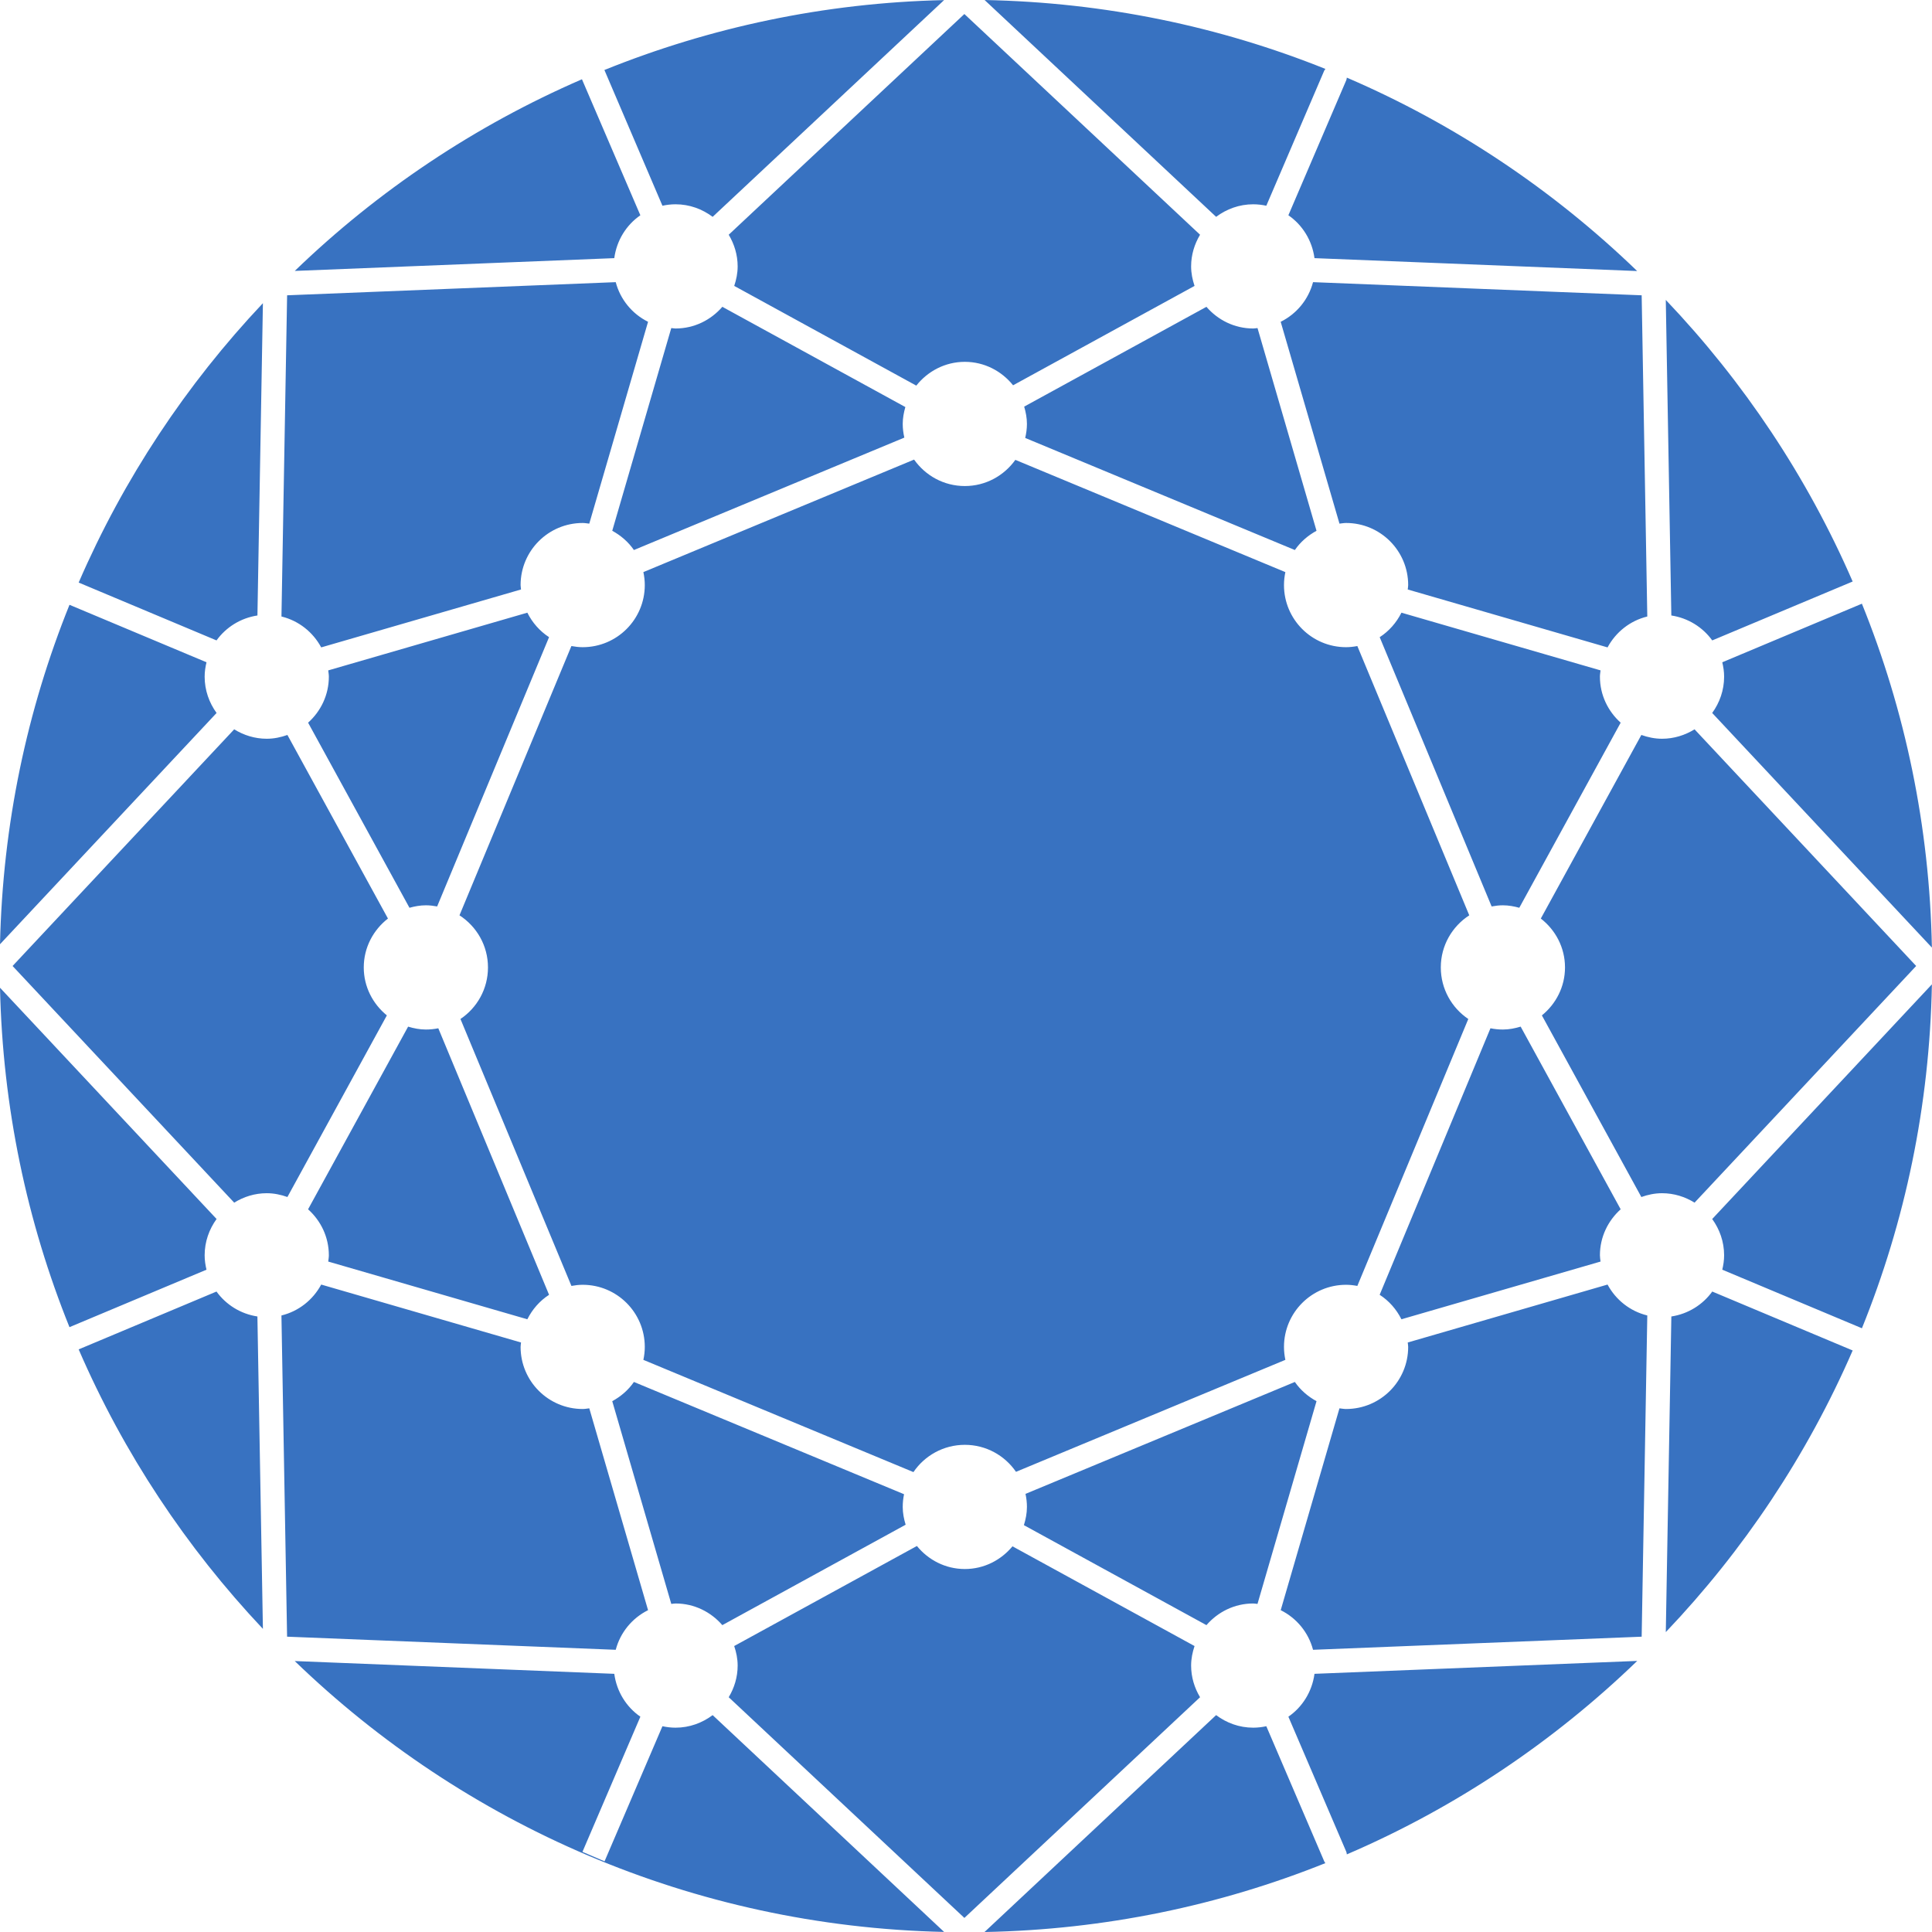
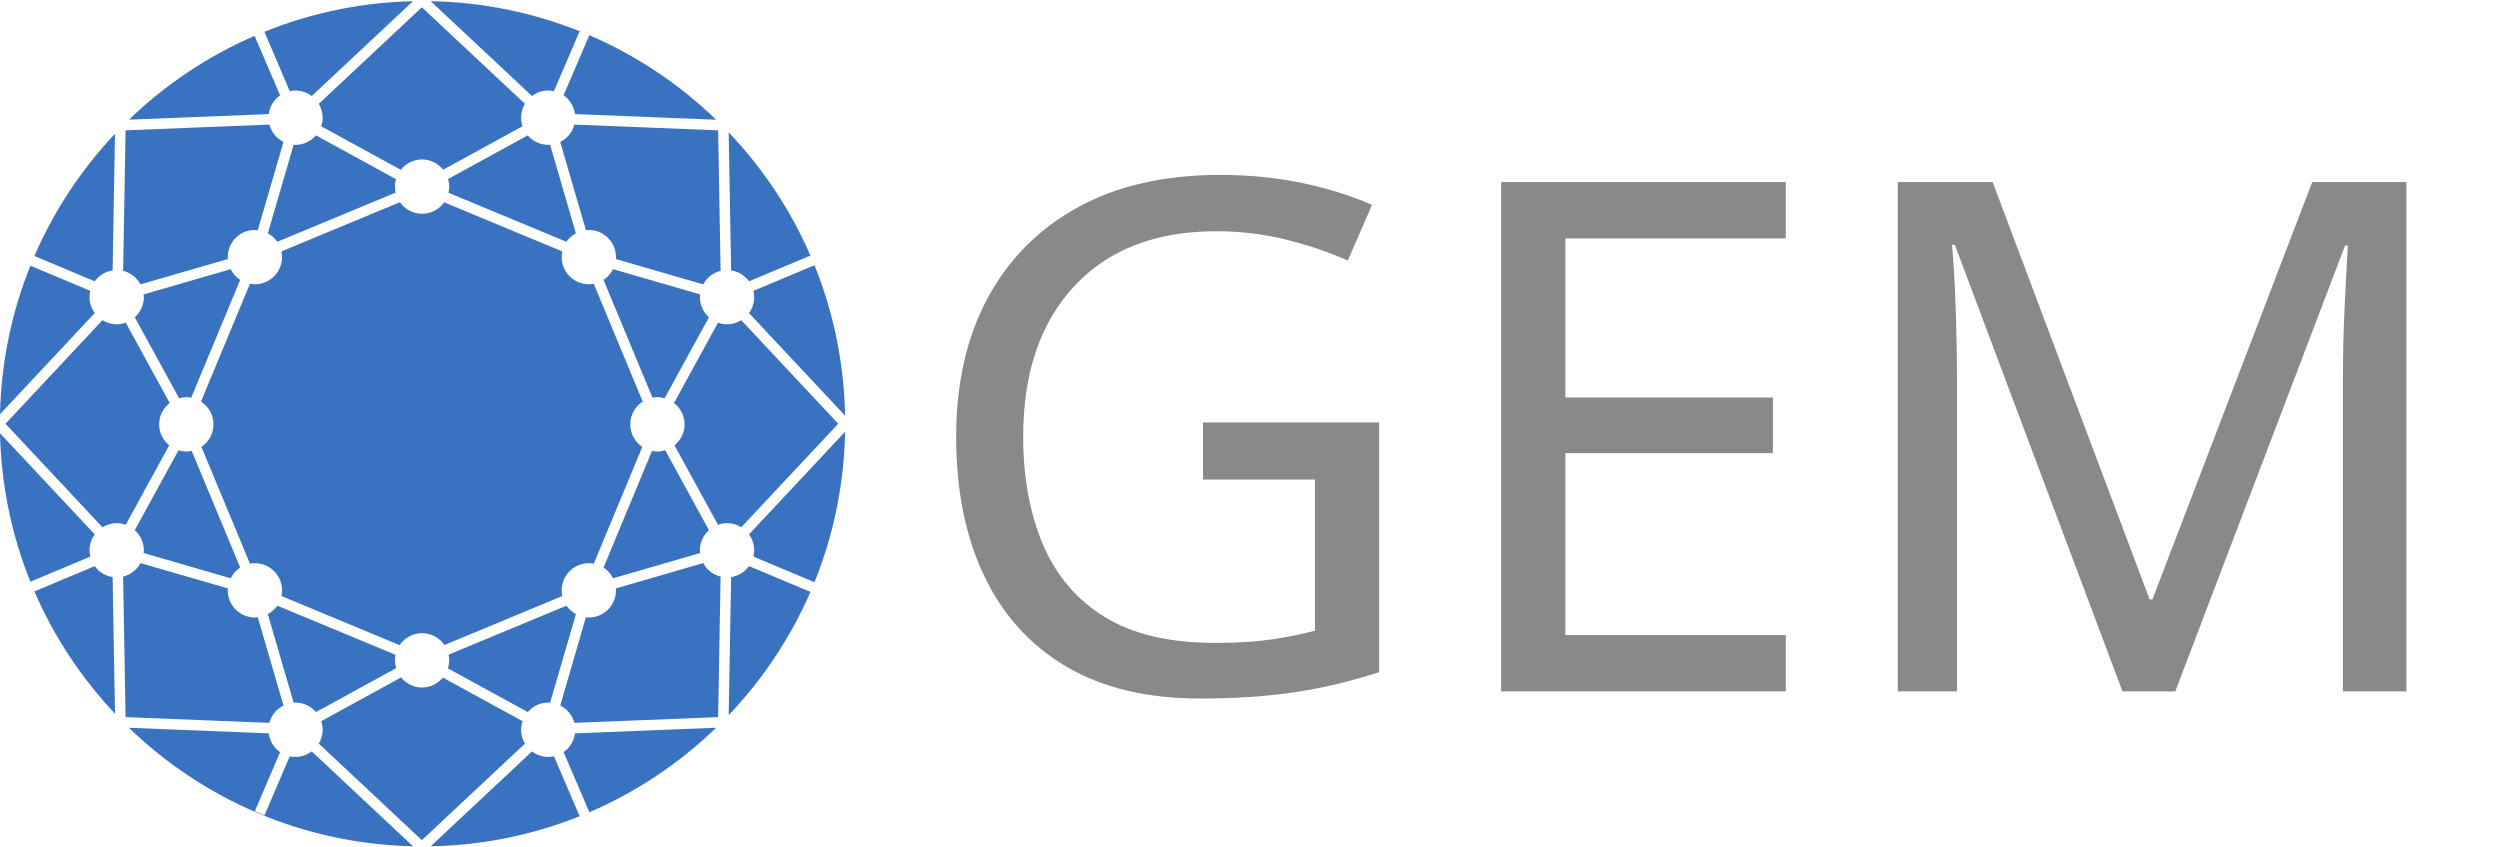
- <svg xmlns="http://www.w3.org/2000/svg" viewBox="0 0 347.507 347.52" height="347.52" width="347.507" xml:space="preserve" id="svg2" version="1.1">
-   <defs id="defs6" />
-   <g transform="matrix(1.333333,0,0,-1.333333,0,347.52)" id="g10">
+ <svg xmlns="http://www.w3.org/2000/svg" viewBox="0 0 1028 348" height="348" width="1028" xml:space="preserve" id="svg2" version="1.1">
+   <defs id="defs6">
+     <clipPath id="clipPath20" clipPathUnits="userSpaceOnUse">
+       <path id="path18" d="M 0.602,0 H 2606.262 V 2606.37 H 0.602 Z" />
+     </clipPath>
+   </defs>
+   <g transform="matrix(1.333333,0,0,-1.333333,0,348)" id="g10">
    <g transform="scale(0.1)" id="g12">
-       <path id="path14" style="fill:#3872c1;fill-opacity:1;fill-rule:nonzero;stroke:none" d="m 276.086,1693.54 c 0,6.7 0.992,13.15 2.5,19.41 L 93.75,1790.48 C 36.48,1648.5 3.598,1494.19 0,1332.55 l 292.18,312 c -10,13.8 -16.094,30.63 -16.094,48.99 z m 719.059,553.48 c 0,-9.27 -1.852,-18.02 -4.625,-26.34 l 245.62,-134.51 c 15.35,19.38 38.81,32.07 65.48,32.09 26.46,-0.02 49.76,-12.52 65.1,-31.64 l 244.8,134.06 c -2.77,8.32 -4.62,17.09 -4.62,26.34 0,15.67 4.57,30.16 12.06,42.71 l -317.95,297.75 -317.924,-297.75 c 7.488,-12.55 12.059,-27.04 12.059,-42.71 z M 292.07,864.02 106.121,785.988 C 166.77,645.781 251.379,518.512 354.688,408.961 l -7.43,421.43 c -22.68,3.449 -42.324,15.808 -55.188,33.629 z m -15.984,48.878 c 0,18.352 6.094,35.192 16.094,48.993 L 0,1273.88 C 3.578,1112.28 36.465,957.941 93.723,815.969 L 278.563,893.5 c -1.485,6.27 -2.477,12.68 -2.477,19.398 z m 245.809,323.682 c -18.86,15.37 -31.141,38.48 -31.153,64.7 0.012,26.92 12.918,50.59 32.637,65.94 l -135.637,247.67 c -8.765,-3.1 -18.047,-5.11 -27.887,-5.11 -16.144,0 -31.093,4.8 -43.91,12.71 L 16.977,1303.22 315.945,983.93 c 12.817,7.949 27.746,12.742 43.91,12.742 9.84,0 19.122,-2.024 27.887,-5.113 z m 371.777,1092.27 c 5.703,1.22 11.609,1.95 17.695,1.95 18.86,0 36.043,-6.44 50.039,-16.94 l 312.234,292.41 c -161.83,-3.6 -316.167,-36.94 -458.257,-94.3 z m -29.785,-12.88 -78.797,183.49 C 640.527,2436.8 509.441,2348.86 397.676,2240.91 l 431.035,17.24 c 3.223,23.94 16.199,44.74 35.176,57.82 z m -430.559,-582.95 269.57,78.14 c -0.132,1.99 -0.585,3.9 -0.585,5.94 0,46.26 37.511,83.76 83.773,83.76 3.023,0 5.918,-0.58 8.887,-0.89 l 79.297,272.31 c -21.372,10.62 -37.407,29.93 -43.606,53.47 l -443.328,-17.73 -7.629,-433.32 c 23.313,-5.68 42.527,-21.08 53.621,-41.68 z m -86.031,43.06 7.391,421.3 C 251.379,2087.88 166.777,1960.61 106.133,1820.48 l 185.957,-78.04 c 12.859,17.81 32.512,30.17 55.207,33.64 z M 2168.7,873.441 1899.14,795.289 c 0.14,-2.008 0.59,-3.91 0.59,-5.937 0,-46.282 -37.51,-83.782 -83.78,-83.793 -3.06,0 -5.95,0.582 -8.93,0.91 l -79.25,-272.297 c 21.34,-10.633 37.42,-29.934 43.61,-53.461 l 443.34,17.68 7.59,433.359 c -23.28,5.68 -42.53,21.078 -53.61,41.691 z m 416.35,429.789 -298.99,319.26 c -12.79,-7.91 -27.74,-12.71 -43.88,-12.71 -9.83,0 -19.12,2.01 -27.89,5.11 l -135.63,-247.67 c 19.73,-15.33 32.63,-39.02 32.64,-65.94 -0.01,-26.24 -12.33,-49.38 -31.19,-64.72 l 134.18,-245.021 c 8.75,3.109 18.06,5.133 27.89,5.133 16.15,0 31.1,-4.793 43.9,-12.723 z M 874.27,434.172 794.988,706.469 c -2.968,-0.328 -5.855,-0.91 -8.902,-0.91 -46.262,0.011 -83.773,37.511 -83.773,83.793 0,2.027 0.453,3.929 0.585,5.937 l -269.57,78.152 C 422.234,852.82 402.98,837.41 379.68,831.73 l 7.617,-433.32 443.367,-17.699 c 6.199,23.527 22.246,42.828 43.606,53.461 z m 1380.49,396.199 -7.48,-425.793 c 104.86,110.141 190.7,238.473 252.1,379.953 l -189.43,79.489 c -12.86,-17.821 -32.52,-30.18 -55.19,-33.649 z m 71.19,82.527 c 0,-6.718 -1,-13.148 -2.48,-19.398 l 188.39,-79.012 c 58.15,143.731 91.35,300.092 94.4,463.962 L 2309.87,961.871 c 10,-13.781 16.08,-30.621 16.08,-48.973 z m -587.83,-622.449 78.16,-182.32 c 0.49,-1.117 0.49,-2.27 0.68,-3.418 146.43,62.859 278.83,151.867 391.76,261 l -435.39,-17.41 c -3.22,-23.942 -16.2,-44.742 -35.21,-57.852 z M 911.367,275.648 c -6.086,0 -11.992,0.731 -17.695,1.961 L 815.598,95.379 v -0.039 l -29.828,12.789 78.136,182.332 c -18.996,13.109 -31.972,33.898 -35.195,57.84 L 397.605,365.539 C 625.598,145.32 933.508,7.648 1273.68,0.09 L 961.406,292.578 c -14.011,-10.488 -31.203,-16.93 -50.039,-16.93 z m 796.983,1.961 c -5.7,-1.23 -11.6,-1.961 -17.67,-1.961 -18.85,0 -36.06,6.442 -50.05,16.954 L 1328.18,-0.02 C 1490.46,3.07 1645.4,35.719 1788,92.91 c -0.56,0.789 -1.13,1.551 -1.54,2.469 z M 1606.9,359.43 c 0,9.25 1.85,18.019 4.63,26.34 L 1365.9,520.309 c -15.38,-18.559 -38.3,-30.629 -64.28,-30.637 -26.2,0.008 -49.31,12.277 -64.66,31.09 L 990.48,385.801 c 2.813,-8.332 4.665,-17.102 4.665,-26.371 0,-15.68 -4.547,-30.168 -12.059,-42.711 L 1301.03,18.98 1618.96,316.719 c -7.5,12.543 -12.06,27.031 -12.06,42.711 z M 855.188,742.051 c -7.461,-10.871 -17.598,-19.61 -29.219,-25.93 l 79.644,-273.512 c 1.938,0.141 3.782,0.582 5.754,0.582 25.321,0 47.742,-11.472 63.106,-29.211 l 247.297,135.469 c -2.31,7.621 -3.93,15.582 -3.93,24 0,5.871 0.63,11.602 1.78,17.141 z M 1627.57,413.98 c 15.36,17.739 37.78,29.211 63.11,29.211 1.96,0 3.8,-0.441 5.76,-0.582 l 79.63,273.512 c -11.65,6.34 -21.74,15.059 -29.21,25.93 L 1383.47,591.059 c 1.23,-5.7 1.93,-11.571 1.93,-17.61 0,-8.629 -1.68,-16.777 -4.09,-24.59 z m 698.38,1279.56 c 0,-18.36 -6.08,-35.19 -16.08,-48.99 l 296.39,-316.51 c -3.09,163.83 -36.27,320.23 -94.43,463.93 l -188.36,-79.02 c 1.48,-6.26 2.48,-12.69 2.48,-19.41 z m -598.21,478.73 79.3,-272.3 c 2.96,0.31 5.85,0.89 8.91,0.89 46.27,0 83.78,-37.5 83.78,-83.76 0,-2.04 -0.45,-3.96 -0.59,-5.96 l 269.56,-78.13 c 11.09,20.6 30.33,36.01 53.61,41.69 l -7.59,433.32 -443.34,17.74 c -6.19,-23.55 -22.27,-42.86 -43.64,-53.49 z m 582.19,-429.83 189.43,79.46 c -61.42,141.48 -147.26,269.77 -252.1,379.9 l 7.48,-425.72 c 22.69,-3.47 42.32,-15.83 55.19,-33.64 z m -123.54,-767.46 -134.92,246.43 c -7.65,-2.3 -15.56,-3.91 -23.94,-3.91 -5.76,0 -11.39,0.58 -16.8,1.68 L 1861.26,859.641 c 12.59,-8.11 22.64,-19.571 29.36,-33.032 l 268.62,77.86 c -0.29,2.812 -0.84,5.519 -0.84,8.429 0,24.743 10.93,46.743 27.99,62.082 z M 974.492,2192.48 c -15.383,-17.77 -37.804,-29.22 -63.125,-29.24 -1.972,0 -3.84,0.44 -5.769,0.58 l -79.629,-273.47 c 11.629,-6.37 21.758,-15.1 29.219,-25.97 l 364.822,151.65 c -1.33,5.94 -2.17,12.09 -2.17,18.45 0,7.94 1.45,15.5 3.54,22.79 z m 716.188,138.32 c 6.07,0 11.97,-0.73 17.67,-1.95 l 78.11,182.22 v -0.04 c 0.41,0.94 1.11,1.58 1.64,2.38 -142.56,57.21 -297.52,89.87 -459.81,92.97 l 312.34,-292.52 c 14,10.5 31.22,16.94 50.05,16.94 z m 56.18,-466.42 c 7.47,10.87 17.56,19.6 29.21,25.95 l -79.6,273.49 c -1.95,-0.14 -3.8,-0.58 -5.79,-0.58 -25.35,0.02 -47.75,11.47 -63.13,29.24 l -245.86,-134.63 c 2.19,-7.48 3.71,-15.2 3.71,-23.37 0,-6.52 -0.91,-12.8 -2.32,-18.91 z m 411.54,-170.84 c 0,2.9 0.55,5.65 0.86,8.47 l -268.61,77.84 c -6.75,-13.46 -16.79,-24.92 -29.35,-33.06 l 151.01,-363.25 c 4.94,0.91 10,1.54 15.22,1.54 7.69,0 15.01,-1.38 22.11,-3.32 l 136.75,249.7 c -17.06,15.34 -27.99,37.34 -27.99,62.08 z m -1742.748,-62.08 136.743,-249.7 c 7.085,1.94 14.421,3.32 22.125,3.32 5.207,0 10.277,-0.63 15.214,-1.54 l 150.981,363.28 c -12.539,8.13 -22.57,19.57 -29.297,33.03 l -268.613,-77.86 c 0.293,-2.82 0.84,-5.55 0.84,-8.45 0,-24.74 -10.93,-46.74 -27.993,-62.08 z M 711.418,826.609 c 6.727,13.442 16.758,24.903 29.312,33.012 L 591.301,1219.18 c -5.434,-1.1 -11.028,-1.68 -16.781,-1.68 -8.387,0 -16.305,1.59 -23.946,3.89 L 415.613,974.98 c 17.102,-15.339 28.032,-37.32 28.032,-62.082 0,-2.886 -0.547,-5.617 -0.84,-8.429 z m 1119.732,44.993 149.68,360.118 c -22.36,15.03 -37.09,40.58 -37.09,69.56 0,29.53 15.34,55.35 38.4,70.28 l -150.99,363.28 c -4.93,-0.91 -10.01,-1.54 -15.2,-1.54 -46.26,0.01 -83.75,37.5 -83.77,83.8 0,5.99 0.68,11.83 1.87,17.47 l -364.28,151.45 c -15.21,-21.32 -39.98,-35.32 -68.15,-35.32 -28.35,0 -53.27,14.14 -68.45,35.69 L 867.961,1834.6 c 1.199,-5.66 1.902,-11.49 1.902,-17.5 -0.008,-46.3 -37.508,-83.79 -83.777,-83.8 -5.227,0 -10.258,0.63 -15.227,1.54 L 619.871,1371.57 c 23.09,-14.92 38.442,-40.74 38.442,-70.29 0,-29 -14.739,-54.53 -37.122,-69.56 l 149.7,-360.118 c 4.937,0.91 9.988,1.527 15.195,1.527 46.269,0 83.769,-37.508 83.777,-83.777 0,-6.012 -0.703,-11.864 -1.902,-17.5 L 1232.28,620.441 c 15.07,22.188 40.48,36.789 69.34,36.789 28.68,0 53.94,-14.449 69.03,-36.421 l 363.4,151.062 c -1.19,5.641 -1.87,11.469 -1.87,17.481 0.02,46.269 37.51,83.777 83.77,83.777 5.19,0 10.27,-0.617 15.2,-1.527 z m -57.82,1386.548 435.32,-17.4 c -112.94,109.08 -245.32,198.07 -391.69,260.92 -0.21,-1.12 -0.23,-2.28 -0.71,-3.37 L 1738.12,2316 c 18.99,-13.11 31.99,-33.91 35.21,-57.85" />
+       <g id="g14">
+         <g clip-path="url(#clipPath20)" id="g16">
+           <path id="path22" style="fill:#3872c1;fill-opacity:1;fill-rule:nonzero;stroke:none" d="m 276.078,1693.54 c 0,6.7 1,13.15 2.5,19.41 L 93.75,1790.48 C 36.48,1648.5 3.602,1494.19 0,1332.55 l 292.18,312 c -10,13.8 -16.102,30.63 -16.102,48.99 z m 719.07,553.48 c 0,-9.27 -1.859,-18.02 -4.628,-26.34 l 245.62,-134.51 c 15.35,19.38 38.81,32.07 65.48,32.09 26.46,-0.02 49.76,-12.52 65.1,-31.64 l 244.8,134.06 c -2.77,8.32 -4.62,17.09 -4.62,26.34 0,15.67 4.57,30.16 12.06,42.71 l -317.95,297.75 -317.92,-297.75 c 7.488,-12.55 12.058,-27.04 12.058,-42.71 z M 292.07,864.02 106.121,785.988 C 166.77,645.781 251.379,518.512 354.691,408.961 l -7.429,421.43 c -22.684,3.449 -42.332,15.808 -55.192,33.629 z m -15.992,48.878 c 0,18.352 6.102,35.192 16.102,48.993 L 0,1273.88 C 3.578,1112.28 36.461,957.941 93.719,815.969 L 278.559,893.5 c -1.481,6.27 -2.481,12.68 -2.481,19.398 z m 245.813,323.682 c -18.852,15.37 -31.141,38.48 -31.153,64.7 0.012,26.92 12.922,50.59 32.641,65.94 l -135.641,247.67 c -8.769,-3.11 -18.039,-5.11 -27.886,-5.11 -16.141,0 -31.09,4.8 -43.903,12.71 L 16.98,1303.22 315.949,983.93 c 12.813,7.949 27.742,12.742 43.903,12.742 9.847,0 19.117,-2.024 27.886,-5.113 z m 371.781,1092.27 c 5.699,1.23 11.609,1.95 17.699,1.95 18.848,0 36.039,-6.44 50.039,-16.94 l 312.23,292.41 c -161.83,-3.6 -316.171,-36.94 -458.261,-94.3 z m -29.781,-12.88 -78.801,183.49 C 640.531,2436.79 509.441,2348.85 397.68,2240.91 l 431.031,17.24 c 3.219,23.94 16.199,44.74 35.18,57.82 z m -430.563,-582.95 269.57,78.14 c -0.136,1.99 -0.589,3.9 -0.589,5.94 0,46.26 37.511,83.76 83.769,83.76 3.031,0 5.922,-0.58 8.891,-0.89 l 79.301,272.31 c -21.372,10.62 -37.411,29.93 -43.61,53.47 l -443.332,-17.73 -7.617,-433.32 c 23.309,-5.68 42.527,-21.08 53.617,-41.68 z m -86.039,43.06 7.402,421.3 c -103.312,-109.5 -187.91,-236.77 -248.562,-376.9 l 185.961,-78.04 c 12.859,17.81 32.512,30.17 55.199,33.64 z M 2168.7,873.441 1899.14,795.289 c 0.14,-2.008 0.59,-3.91 0.59,-5.937 0,-46.282 -37.51,-83.782 -83.78,-83.793 -3.06,0 -5.95,0.582 -8.93,0.91 l -79.25,-272.297 c 21.34,-10.633 37.42,-29.934 43.61,-53.461 l 443.34,17.68 7.59,433.359 c -23.28,5.68 -42.53,21.078 -53.61,41.691 z m 416.35,429.789 -298.99,319.26 c -12.79,-7.91 -27.74,-12.71 -43.88,-12.71 -9.83,0 -19.12,2 -27.89,5.11 l -135.63,-247.67 c 19.73,-15.33 32.63,-39.02 32.64,-65.94 -0.01,-26.24 -12.33,-49.38 -31.19,-64.72 l 134.18,-245.021 c 8.75,3.109 18.06,5.133 27.89,5.133 16.15,0 31.1,-4.793 43.9,-12.723 z M 874.27,434.172 794.988,706.469 c -2.968,-0.328 -5.859,-0.91 -8.91,-0.91 -46.258,0.011 -83.769,37.511 -83.769,83.793 0,2.027 0.453,3.929 0.589,5.937 l -269.57,78.152 C 422.238,852.82 402.98,837.41 379.68,831.73 l 7.609,-433.32 443.371,-17.699 c 6.199,23.527 22.25,42.828 43.61,53.461 z m 1380.49,396.199 -7.48,-425.793 c 104.86,110.141 190.7,238.473 252.1,379.953 l -189.43,79.489 c -12.86,-17.821 -32.52,-30.18 -55.19,-33.649 z m 71.19,82.527 c 0,-6.718 -1,-13.148 -2.48,-19.398 l 188.39,-79.012 c 58.15,143.731 91.35,300.092 94.4,463.962 L 2309.87,961.871 c 10,-13.781 16.08,-30.621 16.08,-48.973 z m -587.83,-622.449 78.16,-182.32 c 0.49,-1.117 0.49,-2.27 0.68,-3.418 146.43,62.859 278.83,151.867 391.76,261 l -435.39,-17.41 c -3.22,-23.942 -16.2,-44.742 -35.21,-57.852 z M 911.371,275.648 c -6.09,0 -12,0.731 -17.699,1.961 L 815.602,95.379 v -0.039 l -29.832,12.789 78.14,182.332 c -19,13.109 -31.98,33.898 -35.199,57.84 L 397.609,365.539 C 625.602,145.32 933.512,7.648 1273.68,0.09 L 961.41,292.578 c -14.019,-10.488 -31.211,-16.93 -50.039,-16.93 z m 796.979,1.961 c -5.7,-1.23 -11.6,-1.961 -17.67,-1.961 -18.85,0 -36.06,6.442 -50.05,16.954 L 1328.18,-0.02 C 1490.46,3.07 1645.4,35.719 1788,92.91 c -0.56,0.789 -1.13,1.551 -1.54,2.469 z M 1606.9,359.43 c 0,9.25 1.85,18.019 4.63,26.34 L 1365.9,520.309 c -15.38,-18.559 -38.3,-30.629 -64.28,-30.637 -26.2,0.008 -49.31,12.277 -64.66,31.09 L 990.48,385.801 c 2.809,-8.332 4.668,-17.102 4.668,-26.371 0,-15.68 -4.546,-30.168 -12.058,-42.711 L 1301.03,18.98 1618.96,316.719 c -7.5,12.543 -12.06,27.031 -12.06,42.711 z M 855.191,742.051 c -7.472,-10.871 -17.601,-19.61 -29.222,-25.93 l 79.64,-273.512 c 1.942,0.141 3.782,0.582 5.762,0.582 25.32,0 47.738,-11.472 63.098,-29.211 l 247.301,135.469 c -2.31,7.621 -3.93,15.582 -3.93,24 0,5.871 0.63,11.602 1.78,17.141 z M 1627.57,413.98 c 15.36,17.739 37.78,29.211 63.11,29.211 1.96,0 3.8,-0.441 5.76,-0.582 l 79.63,273.512 c -11.65,6.34 -21.74,15.059 -29.21,25.93 L 1383.47,591.059 c 1.23,-5.7 1.93,-11.571 1.93,-17.61 0,-8.629 -1.68,-16.777 -4.09,-24.59 z m 698.38,1279.56 c 0,-18.36 -6.08,-35.19 -16.08,-48.99 l 296.39,-316.51 c -3.09,163.83 -36.27,320.23 -94.43,463.93 l -188.36,-79.02 c 1.48,-6.26 2.48,-12.69 2.48,-19.41 z m -598.21,478.72 79.3,-272.29 c 2.96,0.31 5.85,0.89 8.91,0.89 46.27,0 83.78,-37.5 83.78,-83.76 0,-2.04 -0.45,-3.96 -0.59,-5.96 l 269.56,-78.13 c 11.09,20.6 30.33,36.01 53.61,41.69 l -7.59,433.32 -443.34,17.74 c -6.19,-23.55 -22.27,-42.86 -43.64,-53.5 z m 582.19,-429.82 189.43,79.46 c -61.42,141.48 -147.26,269.77 -252.1,379.89 l 7.48,-425.71 c 22.69,-3.47 42.32,-15.83 55.19,-33.64 z m -123.54,-767.46 -134.92,246.43 c -7.65,-2.3 -15.56,-3.91 -23.94,-3.91 -5.76,0 -11.39,0.58 -16.8,1.68 L 1861.26,859.641 c 12.59,-8.11 22.64,-19.571 29.36,-33.032 l 268.62,77.86 c -0.29,2.812 -0.84,5.519 -0.84,8.429 0,24.743 10.93,46.743 27.99,62.082 z M 974.488,2192.48 c -15.379,-17.77 -37.797,-29.22 -63.117,-29.24 -1.98,0 -3.84,0.44 -5.769,0.59 l -79.633,-273.48 c 11.633,-6.37 21.75,-15.1 29.222,-25.97 l 364.819,151.65 c -1.33,5.94 -2.17,12.09 -2.17,18.45 0,7.94 1.45,15.5 3.54,22.78 z m 716.192,138.32 c 6.07,0 11.97,-0.72 17.67,-1.95 l 78.11,182.22 v -0.04 c 0.41,0.94 1.11,1.59 1.64,2.39 -142.56,57.2 -297.52,89.86 -459.81,92.96 l 312.34,-292.52 c 14,10.5 31.22,16.94 50.05,16.94 z m 56.18,-466.42 c 7.47,10.87 17.56,19.6 29.21,25.95 l -79.6,273.5 c -1.95,-0.15 -3.8,-0.59 -5.79,-0.59 -25.35,0.02 -47.75,11.47 -63.13,29.24 l -245.86,-134.63 c 2.19,-7.48 3.71,-15.2 3.71,-23.37 0,-6.52 -0.91,-12.8 -2.32,-18.91 z m 411.54,-170.84 c 0,2.9 0.55,5.65 0.86,8.47 l -268.61,77.84 c -6.75,-13.47 -16.79,-24.92 -29.35,-33.07 l 151.01,-363.24 c 4.94,0.91 10,1.54 15.22,1.54 7.69,0 15.01,-1.38 22.11,-3.32 l 136.75,249.7 c -17.06,15.34 -27.99,37.34 -27.99,62.08 z m -1742.752,-62.08 136.743,-249.7 c 7.089,1.94 14.429,3.32 22.129,3.32 5.21,0 10.269,-0.63 15.218,-1.54 l 150.973,363.28 c -12.539,8.13 -22.57,19.56 -29.289,33.03 l -268.621,-77.86 c 0.301,-2.82 0.84,-5.55 0.84,-8.45 0,-24.74 -10.93,-46.75 -27.993,-62.08 z M 711.422,826.609 c 6.719,13.442 16.75,24.903 29.308,33.012 L 591.301,1219.18 c -5.43,-1.1 -11.031,-1.68 -16.781,-1.68 -8.391,0 -16.309,1.59 -23.942,3.89 L 415.609,974.98 c 17.102,-15.339 28.032,-37.32 28.032,-62.082 0,-2.886 -0.539,-5.617 -0.84,-8.429 z m 1119.728,44.993 149.68,360.118 c -22.36,15.03 -37.09,40.58 -37.09,69.56 0,29.53 15.34,55.35 38.4,70.28 l -150.99,363.28 c -4.93,-0.91 -10.01,-1.54 -15.2,-1.54 -46.26,0.01 -83.75,37.5 -83.77,83.8 0,5.99 0.68,11.83 1.87,17.47 l -364.28,151.44 c -15.21,-21.31 -39.98,-35.31 -68.15,-35.31 -28.35,0 -53.27,14.14 -68.45,35.68 L 867.961,1834.6 c 1.199,-5.66 1.898,-11.49 1.898,-17.5 -0.007,-46.3 -37.507,-83.79 -83.781,-83.8 -5.219,0 -10.25,0.63 -15.219,1.54 L 619.871,1371.57 c 23.09,-14.92 38.438,-40.74 38.438,-70.29 0,-29 -14.739,-54.53 -37.118,-69.56 l 149.7,-360.118 c 4.937,0.91 9.988,1.527 15.187,1.527 46.274,0 83.774,-37.508 83.781,-83.777 0,-6.012 -0.699,-11.864 -1.898,-17.5 L 1232.28,620.441 c 15.07,22.188 40.48,36.789 69.34,36.789 28.68,0 53.94,-14.449 69.03,-36.421 l 363.4,151.062 c -1.19,5.641 -1.87,11.469 -1.87,17.481 0.02,46.269 37.51,83.777 83.77,83.777 5.19,0 10.27,-0.617 15.2,-1.527 z m -57.82,1386.548 435.32,-17.4 c -112.94,109.08 -245.32,198.07 -391.69,260.92 -0.21,-1.13 -0.23,-2.28 -0.71,-3.37 L 1738.12,2316 c 18.99,-13.11 31.99,-33.91 35.21,-57.85" />
+         </g>
+       </g>
+       <g transform="scale(10)" id="g24">
+         <text id="text28" style="font-variant:normal;font-weight:normal;font-size:220px;font-family:LucidaGrande;-inkscape-font-specification:LucidaGrande;writing-mode:lr-tb;fill:#898989;fill-opacity:1;fill-rule:nonzero;stroke:none" transform="matrix(1,0,0,-1,281.455,47.777)">
+           <tspan id="tspan26" y="0" x="0 158.984 278.223">GEM</tspan>
+         </text>
+       </g>
    </g>
  </g>
</svg>
